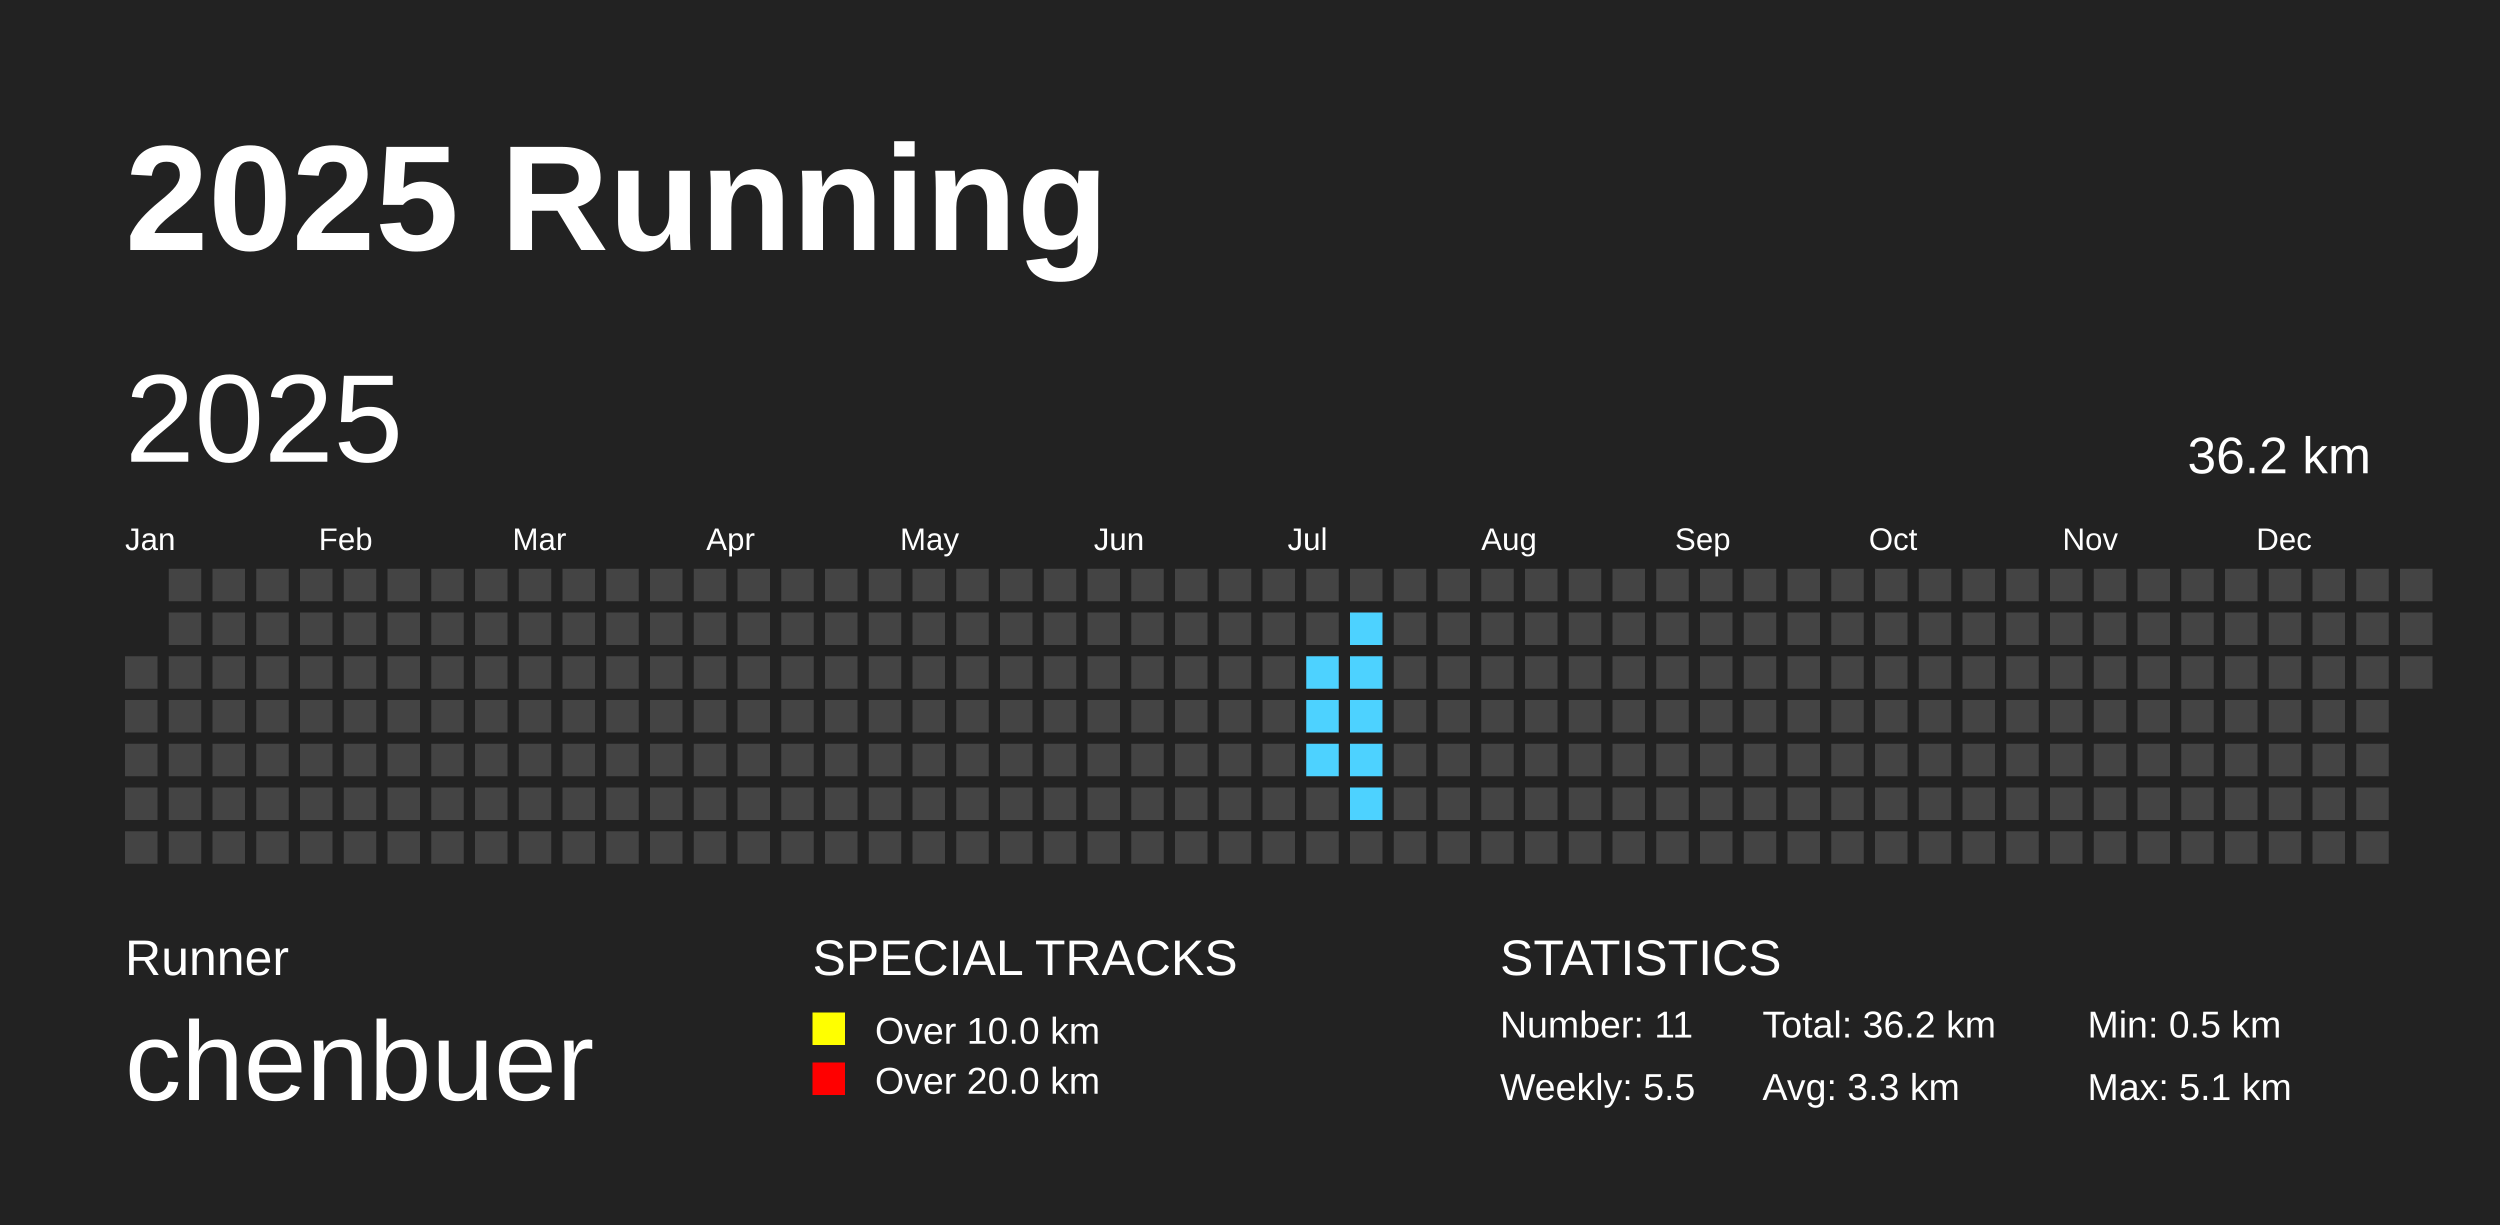
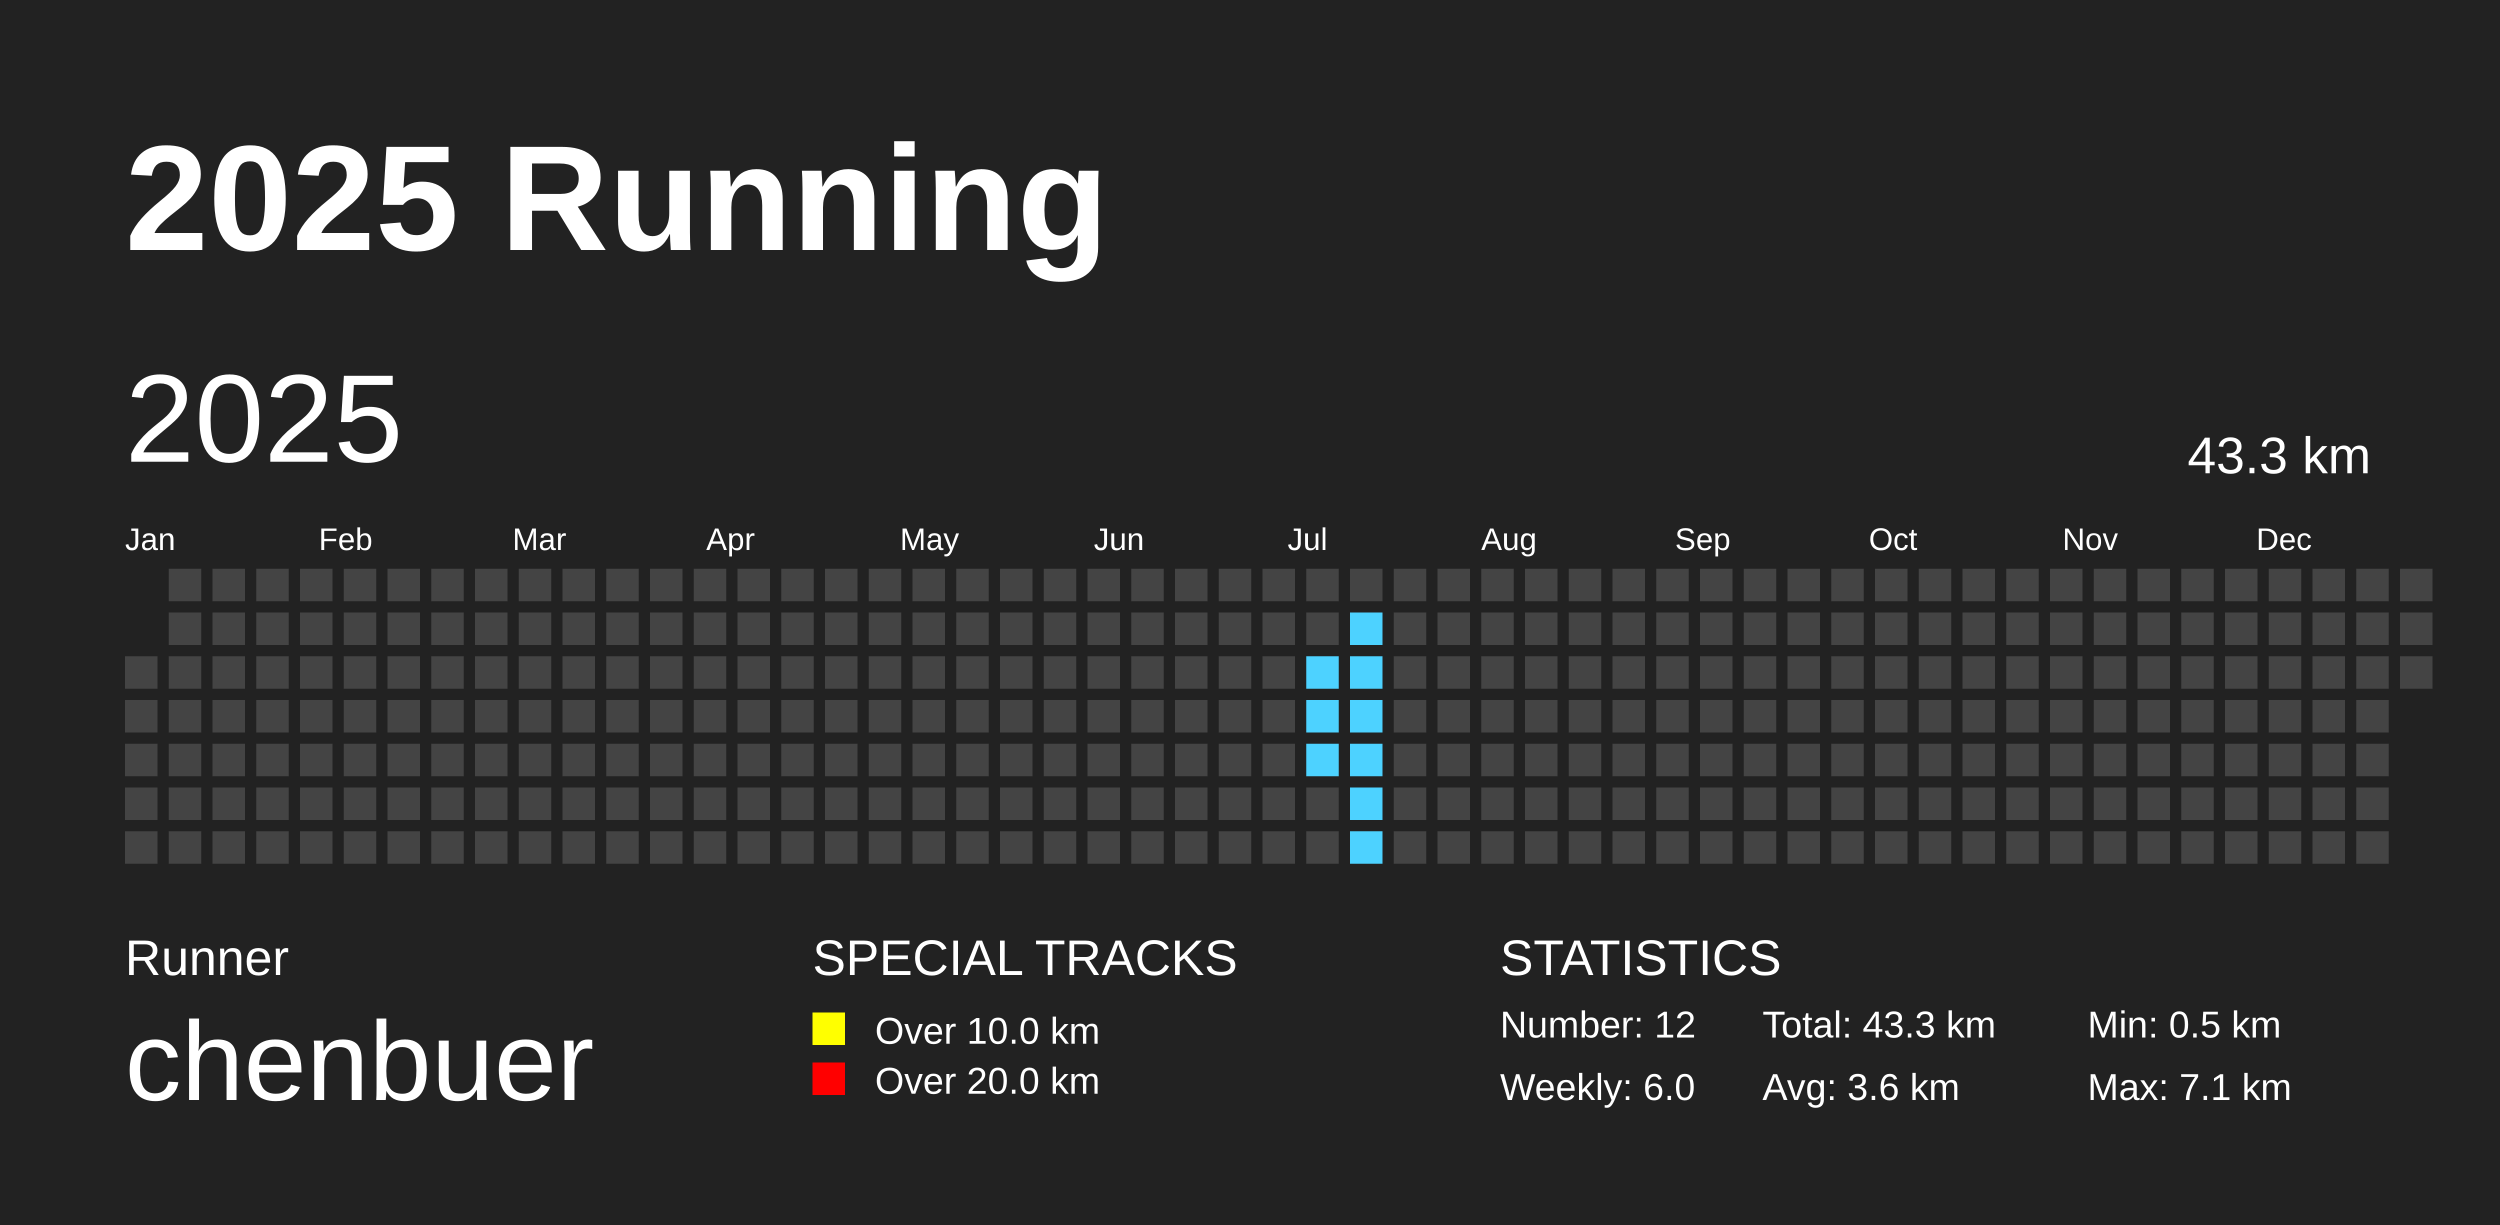
<svg xmlns="http://www.w3.org/2000/svg" baseProfile="full" height="98mm" version="1.1" viewBox="0,0,200,98" width="200mm">
  <defs />
  <rect fill="#222222" height="98" width="200" x="0" y="0" />
  <text fill="#FFFFFF" style="font-size:12px; font-family:Arial; font-weight:bold;" x="10" y="20">2025 Running</text>
  <text fill="#FFFFFF" style="font-size:4px; font-family:Arial" x="10" y="78">Runner</text>
  <text fill="#FFFFFF" style="font-size:9px; font-family:Arial" x="10" y="88">chenbuer</text>
  <text fill="#FFFFFF" style="font-size:4px; font-family:Arial" x="65" y="78">SPECIAL TRACKS</text>
  <rect fill="yellow" height="2.6" width="2.6" x="65" y="81" />
  <text fill="#FFFFFF" style="font-size:3px; font-family:Arial" x="70" y="83.5">Over 10.0 km</text>
  <rect fill="red" height="2.6" width="2.6" x="65" y="85" />
  <text fill="#FFFFFF" style="font-size:3px; font-family:Arial" x="70" y="87.5">Over 20.0 km</text>
  <text fill="#FFFFFF" style="font-size:4px; font-family:Arial" x="120" y="78">STATISTICS</text>
-   <text fill="#FFFFFF" style="font-size:3px; font-family:Arial" x="120" y="83">Number: 11</text>
-   <text fill="#FFFFFF" style="font-size:3px; font-family:Arial" x="120" y="88">Weekly: 5.5</text>
-   <text fill="#FFFFFF" style="font-size:3px; font-family:Arial" x="141" y="83">Total: 36.2 km</text>
-   <text fill="#FFFFFF" style="font-size:3px; font-family:Arial" x="141" y="88">Avg: 3.3 km</text>
+   <text fill="#FFFFFF" style="font-size:3px; font-family:Arial" x="120" y="83">Number: 12</text>
+   <text fill="#FFFFFF" style="font-size:3px; font-family:Arial" x="120" y="88">Weekly: 6.0</text>
+   <text fill="#FFFFFF" style="font-size:3px; font-family:Arial" x="141" y="83">Total: 43.3 km</text>
+   <text fill="#FFFFFF" style="font-size:3px; font-family:Arial" x="141" y="88">Avg: 3.6 km</text>
  <text fill="#FFFFFF" style="font-size:3px; font-family:Arial" x="167" y="83">Min: 0.5 km</text>
-   <text fill="#FFFFFF" style="font-size:3px; font-family:Arial" x="167" y="88">Max: 5.1 km</text>
+   <text fill="#FFFFFF" style="font-size:3px; font-family:Arial" x="167" y="88">Max: 7.1 km</text>
  <text dominant-baseline="hanging" fill="#FFFFFF" style="font-size:10.0px; font-family:Arial;" x="10" y="30">2025</text>
-   <text dominant-baseline="hanging" fill="#FFFFFF" style="font-size:4.125px; font-family:Arial;" x="175" y="35">36.2 km</text>
+   <text dominant-baseline="hanging" fill="#FFFFFF" style="font-size:4.125px; font-family:Arial;" x="175" y="35">43.3 km</text>
  <text fill="#FFFFFF" style="font-size:2.5px; font-family:Arial" x="10.0" y="44">Jan</text>
  <text fill="#FFFFFF" style="font-size:2.5px; font-family:Arial" x="25.5" y="44">Feb</text>
  <text fill="#FFFFFF" style="font-size:2.5px; font-family:Arial" x="41.0" y="44">Mar</text>
  <text fill="#FFFFFF" style="font-size:2.5px; font-family:Arial" x="56.5" y="44">Apr</text>
  <text fill="#FFFFFF" style="font-size:2.5px; font-family:Arial" x="72.0" y="44">May</text>
  <text fill="#FFFFFF" style="font-size:2.5px; font-family:Arial" x="87.5" y="44">Jun</text>
  <text fill="#FFFFFF" style="font-size:2.5px; font-family:Arial" x="103.0" y="44">Jul</text>
  <text fill="#FFFFFF" style="font-size:2.5px; font-family:Arial" x="118.5" y="44">Aug</text>
  <text fill="#FFFFFF" style="font-size:2.5px; font-family:Arial" x="134.0" y="44">Sep</text>
  <text fill="#FFFFFF" style="font-size:2.5px; font-family:Arial" x="149.5" y="44">Oct</text>
  <text fill="#FFFFFF" style="font-size:2.5px; font-family:Arial" x="165.0" y="44">Nov</text>
  <text fill="#FFFFFF" style="font-size:2.5px; font-family:Arial" x="180.5" y="44">Dec</text>
  <rect fill="#444444" height="2.6" width="2.6" x="10.0" y="52.5" />
  <rect fill="#444444" height="2.6" width="2.6" x="10.0" y="56.0" />
  <rect fill="#444444" height="2.6" width="2.6" x="10.0" y="59.5" />
  <rect fill="#444444" height="2.6" width="2.6" x="10.0" y="63.0" />
  <rect fill="#444444" height="2.6" width="2.6" x="10.0" y="66.5" />
  <rect fill="#444444" height="2.6" width="2.6" x="13.5" y="45.5" />
  <rect fill="#444444" height="2.6" width="2.6" x="13.5" y="49.0" />
  <rect fill="#444444" height="2.6" width="2.6" x="13.5" y="52.5" />
  <rect fill="#444444" height="2.6" width="2.6" x="13.5" y="56.0" />
  <rect fill="#444444" height="2.6" width="2.6" x="13.5" y="59.5" />
  <rect fill="#444444" height="2.6" width="2.6" x="13.5" y="63.0" />
  <rect fill="#444444" height="2.6" width="2.6" x="13.5" y="66.5" />
  <rect fill="#444444" height="2.6" width="2.6" x="17.0" y="45.5" />
  <rect fill="#444444" height="2.6" width="2.6" x="17.0" y="49.0" />
  <rect fill="#444444" height="2.6" width="2.6" x="17.0" y="52.5" />
  <rect fill="#444444" height="2.6" width="2.6" x="17.0" y="56.0" />
  <rect fill="#444444" height="2.6" width="2.6" x="17.0" y="59.5" />
  <rect fill="#444444" height="2.6" width="2.6" x="17.0" y="63.0" />
  <rect fill="#444444" height="2.6" width="2.6" x="17.0" y="66.5" />
  <rect fill="#444444" height="2.6" width="2.6" x="20.5" y="45.5" />
  <rect fill="#444444" height="2.6" width="2.6" x="20.5" y="49.0" />
  <rect fill="#444444" height="2.6" width="2.6" x="20.5" y="52.5" />
  <rect fill="#444444" height="2.6" width="2.6" x="20.5" y="56.0" />
  <rect fill="#444444" height="2.6" width="2.6" x="20.5" y="59.5" />
  <rect fill="#444444" height="2.6" width="2.6" x="20.5" y="63.0" />
  <rect fill="#444444" height="2.6" width="2.6" x="20.5" y="66.5" />
  <rect fill="#444444" height="2.6" width="2.6" x="24.0" y="45.5" />
  <rect fill="#444444" height="2.6" width="2.6" x="24.0" y="49.0" />
  <rect fill="#444444" height="2.6" width="2.6" x="24.0" y="52.5" />
  <rect fill="#444444" height="2.6" width="2.6" x="24.0" y="56.0" />
  <rect fill="#444444" height="2.6" width="2.6" x="24.0" y="59.5" />
  <rect fill="#444444" height="2.6" width="2.6" x="24.0" y="63.0" />
  <rect fill="#444444" height="2.6" width="2.6" x="24.0" y="66.5" />
  <rect fill="#444444" height="2.6" width="2.6" x="27.5" y="45.5" />
  <rect fill="#444444" height="2.6" width="2.6" x="27.5" y="49.0" />
  <rect fill="#444444" height="2.6" width="2.6" x="27.5" y="52.5" />
  <rect fill="#444444" height="2.6" width="2.6" x="27.5" y="56.0" />
  <rect fill="#444444" height="2.6" width="2.6" x="27.5" y="59.5" />
  <rect fill="#444444" height="2.6" width="2.6" x="27.5" y="63.0" />
  <rect fill="#444444" height="2.6" width="2.6" x="27.5" y="66.5" />
  <rect fill="#444444" height="2.6" width="2.6" x="31.0" y="45.5" />
  <rect fill="#444444" height="2.6" width="2.6" x="31.0" y="49.0" />
  <rect fill="#444444" height="2.6" width="2.6" x="31.0" y="52.5" />
  <rect fill="#444444" height="2.6" width="2.6" x="31.0" y="56.0" />
  <rect fill="#444444" height="2.6" width="2.6" x="31.0" y="59.5" />
  <rect fill="#444444" height="2.6" width="2.6" x="31.0" y="63.0" />
  <rect fill="#444444" height="2.6" width="2.6" x="31.0" y="66.5" />
  <rect fill="#444444" height="2.6" width="2.6" x="34.5" y="45.5" />
  <rect fill="#444444" height="2.6" width="2.6" x="34.5" y="49.0" />
  <rect fill="#444444" height="2.6" width="2.6" x="34.5" y="52.5" />
  <rect fill="#444444" height="2.6" width="2.6" x="34.5" y="56.0" />
  <rect fill="#444444" height="2.6" width="2.6" x="34.5" y="59.5" />
  <rect fill="#444444" height="2.6" width="2.6" x="34.5" y="63.0" />
  <rect fill="#444444" height="2.6" width="2.6" x="34.5" y="66.5" />
  <rect fill="#444444" height="2.6" width="2.6" x="38.0" y="45.5" />
  <rect fill="#444444" height="2.6" width="2.6" x="38.0" y="49.0" />
  <rect fill="#444444" height="2.6" width="2.6" x="38.0" y="52.5" />
  <rect fill="#444444" height="2.6" width="2.6" x="38.0" y="56.0" />
  <rect fill="#444444" height="2.6" width="2.6" x="38.0" y="59.5" />
  <rect fill="#444444" height="2.6" width="2.6" x="38.0" y="63.0" />
  <rect fill="#444444" height="2.6" width="2.6" x="38.0" y="66.5" />
  <rect fill="#444444" height="2.6" width="2.6" x="41.5" y="45.5" />
  <rect fill="#444444" height="2.6" width="2.6" x="41.5" y="49.0" />
  <rect fill="#444444" height="2.6" width="2.6" x="41.5" y="52.5" />
  <rect fill="#444444" height="2.6" width="2.6" x="41.5" y="56.0" />
  <rect fill="#444444" height="2.6" width="2.6" x="41.5" y="59.5" />
  <rect fill="#444444" height="2.6" width="2.6" x="41.5" y="63.0" />
  <rect fill="#444444" height="2.6" width="2.6" x="41.5" y="66.5" />
  <rect fill="#444444" height="2.6" width="2.6" x="45.0" y="45.5" />
  <rect fill="#444444" height="2.6" width="2.6" x="45.0" y="49.0" />
  <rect fill="#444444" height="2.6" width="2.6" x="45.0" y="52.5" />
  <rect fill="#444444" height="2.6" width="2.6" x="45.0" y="56.0" />
  <rect fill="#444444" height="2.6" width="2.6" x="45.0" y="59.5" />
  <rect fill="#444444" height="2.6" width="2.6" x="45.0" y="63.0" />
  <rect fill="#444444" height="2.6" width="2.6" x="45.0" y="66.5" />
  <rect fill="#444444" height="2.6" width="2.6" x="48.5" y="45.5" />
  <rect fill="#444444" height="2.6" width="2.6" x="48.5" y="49.0" />
  <rect fill="#444444" height="2.6" width="2.6" x="48.5" y="52.5" />
  <rect fill="#444444" height="2.6" width="2.6" x="48.5" y="56.0" />
  <rect fill="#444444" height="2.6" width="2.6" x="48.5" y="59.5" />
  <rect fill="#444444" height="2.6" width="2.6" x="48.5" y="63.0" />
  <rect fill="#444444" height="2.6" width="2.6" x="48.5" y="66.5" />
  <rect fill="#444444" height="2.6" width="2.6" x="52.0" y="45.5" />
  <rect fill="#444444" height="2.6" width="2.6" x="52.0" y="49.0" />
  <rect fill="#444444" height="2.6" width="2.6" x="52.0" y="52.5" />
  <rect fill="#444444" height="2.6" width="2.6" x="52.0" y="56.0" />
  <rect fill="#444444" height="2.6" width="2.6" x="52.0" y="59.5" />
  <rect fill="#444444" height="2.6" width="2.6" x="52.0" y="63.0" />
  <rect fill="#444444" height="2.6" width="2.6" x="52.0" y="66.5" />
  <rect fill="#444444" height="2.6" width="2.6" x="55.5" y="45.5" />
  <rect fill="#444444" height="2.6" width="2.6" x="55.5" y="49.0" />
  <rect fill="#444444" height="2.6" width="2.6" x="55.5" y="52.5" />
  <rect fill="#444444" height="2.6" width="2.6" x="55.5" y="56.0" />
  <rect fill="#444444" height="2.6" width="2.6" x="55.5" y="59.5" />
  <rect fill="#444444" height="2.6" width="2.6" x="55.5" y="63.0" />
  <rect fill="#444444" height="2.6" width="2.6" x="55.5" y="66.5" />
  <rect fill="#444444" height="2.6" width="2.6" x="59.0" y="45.5" />
  <rect fill="#444444" height="2.6" width="2.6" x="59.0" y="49.0" />
  <rect fill="#444444" height="2.6" width="2.6" x="59.0" y="52.5" />
  <rect fill="#444444" height="2.6" width="2.6" x="59.0" y="56.0" />
  <rect fill="#444444" height="2.6" width="2.6" x="59.0" y="59.5" />
  <rect fill="#444444" height="2.6" width="2.6" x="59.0" y="63.0" />
  <rect fill="#444444" height="2.6" width="2.6" x="59.0" y="66.5" />
  <rect fill="#444444" height="2.6" width="2.6" x="62.5" y="45.5" />
  <rect fill="#444444" height="2.6" width="2.6" x="62.5" y="49.0" />
  <rect fill="#444444" height="2.6" width="2.6" x="62.5" y="52.5" />
  <rect fill="#444444" height="2.6" width="2.6" x="62.5" y="56.0" />
  <rect fill="#444444" height="2.6" width="2.6" x="62.5" y="59.5" />
  <rect fill="#444444" height="2.6" width="2.6" x="62.5" y="63.0" />
  <rect fill="#444444" height="2.6" width="2.6" x="62.5" y="66.5" />
  <rect fill="#444444" height="2.6" width="2.6" x="66.0" y="45.5" />
  <rect fill="#444444" height="2.6" width="2.6" x="66.0" y="49.0" />
  <rect fill="#444444" height="2.6" width="2.6" x="66.0" y="52.5" />
  <rect fill="#444444" height="2.6" width="2.6" x="66.0" y="56.0" />
  <rect fill="#444444" height="2.6" width="2.6" x="66.0" y="59.5" />
  <rect fill="#444444" height="2.6" width="2.6" x="66.0" y="63.0" />
  <rect fill="#444444" height="2.6" width="2.6" x="66.0" y="66.5" />
  <rect fill="#444444" height="2.6" width="2.6" x="69.5" y="45.5" />
  <rect fill="#444444" height="2.6" width="2.6" x="69.5" y="49.0" />
  <rect fill="#444444" height="2.6" width="2.6" x="69.5" y="52.5" />
  <rect fill="#444444" height="2.6" width="2.6" x="69.5" y="56.0" />
  <rect fill="#444444" height="2.6" width="2.6" x="69.5" y="59.5" />
  <rect fill="#444444" height="2.6" width="2.6" x="69.5" y="63.0" />
  <rect fill="#444444" height="2.6" width="2.6" x="69.5" y="66.5" />
  <rect fill="#444444" height="2.6" width="2.6" x="73.0" y="45.5" />
  <rect fill="#444444" height="2.6" width="2.6" x="73.0" y="49.0" />
  <rect fill="#444444" height="2.6" width="2.6" x="73.0" y="52.5" />
  <rect fill="#444444" height="2.6" width="2.6" x="73.0" y="56.0" />
  <rect fill="#444444" height="2.6" width="2.6" x="73.0" y="59.5" />
  <rect fill="#444444" height="2.6" width="2.6" x="73.0" y="63.0" />
  <rect fill="#444444" height="2.6" width="2.6" x="73.0" y="66.5" />
  <rect fill="#444444" height="2.6" width="2.6" x="76.5" y="45.5" />
  <rect fill="#444444" height="2.6" width="2.6" x="76.5" y="49.0" />
  <rect fill="#444444" height="2.6" width="2.6" x="76.5" y="52.5" />
  <rect fill="#444444" height="2.6" width="2.6" x="76.5" y="56.0" />
  <rect fill="#444444" height="2.6" width="2.6" x="76.5" y="59.5" />
  <rect fill="#444444" height="2.6" width="2.6" x="76.5" y="63.0" />
  <rect fill="#444444" height="2.6" width="2.6" x="76.5" y="66.5" />
  <rect fill="#444444" height="2.6" width="2.6" x="80.0" y="45.5" />
  <rect fill="#444444" height="2.6" width="2.6" x="80.0" y="49.0" />
  <rect fill="#444444" height="2.6" width="2.6" x="80.0" y="52.5" />
  <rect fill="#444444" height="2.6" width="2.6" x="80.0" y="56.0" />
  <rect fill="#444444" height="2.6" width="2.6" x="80.0" y="59.5" />
  <rect fill="#444444" height="2.6" width="2.6" x="80.0" y="63.0" />
  <rect fill="#444444" height="2.6" width="2.6" x="80.0" y="66.5" />
  <rect fill="#444444" height="2.6" width="2.6" x="83.5" y="45.5" />
  <rect fill="#444444" height="2.6" width="2.6" x="83.5" y="49.0" />
  <rect fill="#444444" height="2.6" width="2.6" x="83.5" y="52.5" />
  <rect fill="#444444" height="2.6" width="2.6" x="83.5" y="56.0" />
  <rect fill="#444444" height="2.6" width="2.6" x="83.5" y="59.5" />
  <rect fill="#444444" height="2.6" width="2.6" x="83.5" y="63.0" />
  <rect fill="#444444" height="2.6" width="2.6" x="83.5" y="66.5" />
  <rect fill="#444444" height="2.6" width="2.6" x="87.0" y="45.5" />
  <rect fill="#444444" height="2.6" width="2.6" x="87.0" y="49.0" />
  <rect fill="#444444" height="2.6" width="2.6" x="87.0" y="52.5" />
  <rect fill="#444444" height="2.6" width="2.6" x="87.0" y="56.0" />
  <rect fill="#444444" height="2.6" width="2.6" x="87.0" y="59.5" />
  <rect fill="#444444" height="2.6" width="2.6" x="87.0" y="63.0" />
  <rect fill="#444444" height="2.6" width="2.6" x="87.0" y="66.5" />
  <rect fill="#444444" height="2.6" width="2.6" x="90.5" y="45.5" />
  <rect fill="#444444" height="2.6" width="2.6" x="90.5" y="49.0" />
  <rect fill="#444444" height="2.6" width="2.6" x="90.5" y="52.5" />
  <rect fill="#444444" height="2.6" width="2.6" x="90.5" y="56.0" />
  <rect fill="#444444" height="2.6" width="2.6" x="90.5" y="59.5" />
  <rect fill="#444444" height="2.6" width="2.6" x="90.5" y="63.0" />
  <rect fill="#444444" height="2.6" width="2.6" x="90.5" y="66.5" />
  <rect fill="#444444" height="2.6" width="2.6" x="94.0" y="45.5" />
  <rect fill="#444444" height="2.6" width="2.6" x="94.0" y="49.0" />
  <rect fill="#444444" height="2.6" width="2.6" x="94.0" y="52.5" />
  <rect fill="#444444" height="2.6" width="2.6" x="94.0" y="56.0" />
  <rect fill="#444444" height="2.6" width="2.6" x="94.0" y="59.5" />
  <rect fill="#444444" height="2.6" width="2.6" x="94.0" y="63.0" />
  <rect fill="#444444" height="2.6" width="2.6" x="94.0" y="66.5" />
  <rect fill="#444444" height="2.6" width="2.6" x="97.5" y="45.5" />
  <rect fill="#444444" height="2.6" width="2.6" x="97.5" y="49.0" />
  <rect fill="#444444" height="2.6" width="2.6" x="97.5" y="52.5" />
  <rect fill="#444444" height="2.6" width="2.6" x="97.5" y="56.0" />
  <rect fill="#444444" height="2.6" width="2.6" x="97.5" y="59.5" />
  <rect fill="#444444" height="2.6" width="2.6" x="97.5" y="63.0" />
  <rect fill="#444444" height="2.6" width="2.6" x="97.5" y="66.5" />
  <rect fill="#444444" height="2.6" width="2.6" x="101.0" y="45.5" />
  <rect fill="#444444" height="2.6" width="2.6" x="101.0" y="49.0" />
  <rect fill="#444444" height="2.6" width="2.6" x="101.0" y="52.5" />
  <rect fill="#444444" height="2.6" width="2.6" x="101.0" y="56.0" />
  <rect fill="#444444" height="2.6" width="2.6" x="101.0" y="59.5" />
  <rect fill="#444444" height="2.6" width="2.6" x="101.0" y="63.0" />
  <rect fill="#444444" height="2.6" width="2.6" x="101.0" y="66.5" />
  <rect fill="#444444" height="2.6" width="2.6" x="104.5" y="45.5" />
  <rect fill="#444444" height="2.6" width="2.6" x="104.5" y="49.0" />
  <rect fill="#4DD2FF" height="2.6" width="2.6" x="104.5" y="52.5" />
  <rect fill="#4DD2FF" height="2.6" width="2.6" x="104.5" y="56.0" />
  <rect fill="#4DD2FF" height="2.6" width="2.6" x="104.5" y="59.5" />
  <rect fill="#444444" height="2.6" width="2.6" x="104.5" y="63.0" />
  <rect fill="#444444" height="2.6" width="2.6" x="104.5" y="66.5" />
  <rect fill="#444444" height="2.6" width="2.6" x="108.0" y="45.5" />
  <rect fill="#4DD2FF" height="2.6" width="2.6" x="108.0" y="49.0" />
  <rect fill="#4DD2FF" height="2.6" width="2.6" x="108.0" y="52.5" />
  <rect fill="#4DD2FF" height="2.6" width="2.6" x="108.0" y="56.0" />
  <rect fill="#4DD2FF" height="2.6" width="2.6" x="108.0" y="59.5" />
  <rect fill="#4DD2FF" height="2.6" width="2.6" x="108.0" y="63.0" />
-   <rect fill="#444444" height="2.6" width="2.6" x="108.0" y="66.5" />
+   <rect fill="#4DD2FF" height="2.6" width="2.6" x="108.0" y="66.5" />
  <rect fill="#444444" height="2.6" width="2.6" x="111.5" y="45.5" />
  <rect fill="#444444" height="2.6" width="2.6" x="111.5" y="49.0" />
  <rect fill="#444444" height="2.6" width="2.6" x="111.5" y="52.5" />
  <rect fill="#444444" height="2.6" width="2.6" x="111.5" y="56.0" />
  <rect fill="#444444" height="2.6" width="2.6" x="111.5" y="59.5" />
  <rect fill="#444444" height="2.6" width="2.6" x="111.5" y="63.0" />
  <rect fill="#444444" height="2.6" width="2.6" x="111.5" y="66.5" />
  <rect fill="#444444" height="2.6" width="2.6" x="115.0" y="45.5" />
  <rect fill="#444444" height="2.6" width="2.6" x="115.0" y="49.0" />
  <rect fill="#444444" height="2.6" width="2.6" x="115.0" y="52.5" />
  <rect fill="#444444" height="2.6" width="2.6" x="115.0" y="56.0" />
  <rect fill="#444444" height="2.6" width="2.6" x="115.0" y="59.5" />
  <rect fill="#444444" height="2.6" width="2.6" x="115.0" y="63.0" />
  <rect fill="#444444" height="2.6" width="2.6" x="115.0" y="66.5" />
  <rect fill="#444444" height="2.6" width="2.6" x="118.5" y="45.5" />
  <rect fill="#444444" height="2.6" width="2.6" x="118.5" y="49.0" />
  <rect fill="#444444" height="2.6" width="2.6" x="118.5" y="52.5" />
  <rect fill="#444444" height="2.6" width="2.6" x="118.5" y="56.0" />
  <rect fill="#444444" height="2.6" width="2.6" x="118.5" y="59.5" />
  <rect fill="#444444" height="2.6" width="2.6" x="118.5" y="63.0" />
  <rect fill="#444444" height="2.6" width="2.6" x="118.5" y="66.5" />
  <rect fill="#444444" height="2.6" width="2.6" x="122.0" y="45.5" />
  <rect fill="#444444" height="2.6" width="2.6" x="122.0" y="49.0" />
  <rect fill="#444444" height="2.6" width="2.6" x="122.0" y="52.5" />
  <rect fill="#444444" height="2.6" width="2.6" x="122.0" y="56.0" />
  <rect fill="#444444" height="2.6" width="2.6" x="122.0" y="59.5" />
  <rect fill="#444444" height="2.6" width="2.6" x="122.0" y="63.0" />
  <rect fill="#444444" height="2.6" width="2.6" x="122.0" y="66.5" />
  <rect fill="#444444" height="2.6" width="2.6" x="125.5" y="45.5" />
  <rect fill="#444444" height="2.6" width="2.6" x="125.5" y="49.0" />
  <rect fill="#444444" height="2.6" width="2.6" x="125.5" y="52.5" />
  <rect fill="#444444" height="2.6" width="2.6" x="125.5" y="56.0" />
  <rect fill="#444444" height="2.6" width="2.6" x="125.5" y="59.5" />
  <rect fill="#444444" height="2.6" width="2.6" x="125.5" y="63.0" />
  <rect fill="#444444" height="2.6" width="2.6" x="125.5" y="66.5" />
  <rect fill="#444444" height="2.6" width="2.6" x="129.0" y="45.5" />
  <rect fill="#444444" height="2.6" width="2.6" x="129.0" y="49.0" />
  <rect fill="#444444" height="2.6" width="2.6" x="129.0" y="52.5" />
  <rect fill="#444444" height="2.6" width="2.6" x="129.0" y="56.0" />
  <rect fill="#444444" height="2.6" width="2.6" x="129.0" y="59.5" />
  <rect fill="#444444" height="2.6" width="2.6" x="129.0" y="63.0" />
  <rect fill="#444444" height="2.6" width="2.6" x="129.0" y="66.5" />
  <rect fill="#444444" height="2.6" width="2.6" x="132.5" y="45.5" />
  <rect fill="#444444" height="2.6" width="2.6" x="132.5" y="49.0" />
  <rect fill="#444444" height="2.6" width="2.6" x="132.5" y="52.5" />
  <rect fill="#444444" height="2.6" width="2.6" x="132.5" y="56.0" />
  <rect fill="#444444" height="2.6" width="2.6" x="132.5" y="59.5" />
  <rect fill="#444444" height="2.6" width="2.6" x="132.5" y="63.0" />
  <rect fill="#444444" height="2.6" width="2.6" x="132.5" y="66.5" />
  <rect fill="#444444" height="2.6" width="2.6" x="136.0" y="45.5" />
  <rect fill="#444444" height="2.6" width="2.6" x="136.0" y="49.0" />
  <rect fill="#444444" height="2.6" width="2.6" x="136.0" y="52.5" />
  <rect fill="#444444" height="2.6" width="2.6" x="136.0" y="56.0" />
  <rect fill="#444444" height="2.6" width="2.6" x="136.0" y="59.5" />
  <rect fill="#444444" height="2.6" width="2.6" x="136.0" y="63.0" />
  <rect fill="#444444" height="2.6" width="2.6" x="136.0" y="66.5" />
  <rect fill="#444444" height="2.6" width="2.6" x="139.5" y="45.5" />
  <rect fill="#444444" height="2.6" width="2.6" x="139.5" y="49.0" />
  <rect fill="#444444" height="2.6" width="2.6" x="139.5" y="52.5" />
  <rect fill="#444444" height="2.6" width="2.6" x="139.5" y="56.0" />
  <rect fill="#444444" height="2.6" width="2.6" x="139.5" y="59.5" />
  <rect fill="#444444" height="2.6" width="2.6" x="139.5" y="63.0" />
  <rect fill="#444444" height="2.6" width="2.6" x="139.5" y="66.5" />
  <rect fill="#444444" height="2.6" width="2.6" x="143.0" y="45.5" />
  <rect fill="#444444" height="2.6" width="2.6" x="143.0" y="49.0" />
  <rect fill="#444444" height="2.6" width="2.6" x="143.0" y="52.5" />
  <rect fill="#444444" height="2.6" width="2.6" x="143.0" y="56.0" />
  <rect fill="#444444" height="2.6" width="2.6" x="143.0" y="59.5" />
  <rect fill="#444444" height="2.6" width="2.6" x="143.0" y="63.0" />
  <rect fill="#444444" height="2.6" width="2.6" x="143.0" y="66.5" />
  <rect fill="#444444" height="2.6" width="2.6" x="146.5" y="45.5" />
  <rect fill="#444444" height="2.6" width="2.6" x="146.5" y="49.0" />
  <rect fill="#444444" height="2.6" width="2.6" x="146.5" y="52.5" />
  <rect fill="#444444" height="2.6" width="2.6" x="146.5" y="56.0" />
  <rect fill="#444444" height="2.6" width="2.6" x="146.5" y="59.5" />
  <rect fill="#444444" height="2.6" width="2.6" x="146.5" y="63.0" />
  <rect fill="#444444" height="2.6" width="2.6" x="146.5" y="66.5" />
  <rect fill="#444444" height="2.6" width="2.6" x="150.0" y="45.5" />
  <rect fill="#444444" height="2.6" width="2.6" x="150.0" y="49.0" />
  <rect fill="#444444" height="2.6" width="2.6" x="150.0" y="52.5" />
  <rect fill="#444444" height="2.6" width="2.6" x="150.0" y="56.0" />
  <rect fill="#444444" height="2.6" width="2.6" x="150.0" y="59.5" />
  <rect fill="#444444" height="2.6" width="2.6" x="150.0" y="63.0" />
  <rect fill="#444444" height="2.6" width="2.6" x="150.0" y="66.5" />
  <rect fill="#444444" height="2.6" width="2.6" x="153.5" y="45.5" />
  <rect fill="#444444" height="2.6" width="2.6" x="153.5" y="49.0" />
  <rect fill="#444444" height="2.6" width="2.6" x="153.5" y="52.5" />
  <rect fill="#444444" height="2.6" width="2.6" x="153.5" y="56.0" />
  <rect fill="#444444" height="2.6" width="2.6" x="153.5" y="59.5" />
  <rect fill="#444444" height="2.6" width="2.6" x="153.5" y="63.0" />
  <rect fill="#444444" height="2.6" width="2.6" x="153.5" y="66.5" />
  <rect fill="#444444" height="2.6" width="2.6" x="157.0" y="45.5" />
  <rect fill="#444444" height="2.6" width="2.6" x="157.0" y="49.0" />
  <rect fill="#444444" height="2.6" width="2.6" x="157.0" y="52.5" />
  <rect fill="#444444" height="2.6" width="2.6" x="157.0" y="56.0" />
  <rect fill="#444444" height="2.6" width="2.6" x="157.0" y="59.5" />
  <rect fill="#444444" height="2.6" width="2.6" x="157.0" y="63.0" />
  <rect fill="#444444" height="2.6" width="2.6" x="157.0" y="66.5" />
  <rect fill="#444444" height="2.6" width="2.6" x="160.5" y="45.5" />
  <rect fill="#444444" height="2.6" width="2.6" x="160.5" y="49.0" />
  <rect fill="#444444" height="2.6" width="2.6" x="160.5" y="52.5" />
  <rect fill="#444444" height="2.6" width="2.6" x="160.5" y="56.0" />
  <rect fill="#444444" height="2.6" width="2.6" x="160.5" y="59.5" />
  <rect fill="#444444" height="2.6" width="2.6" x="160.5" y="63.0" />
  <rect fill="#444444" height="2.6" width="2.6" x="160.5" y="66.5" />
  <rect fill="#444444" height="2.6" width="2.6" x="164.0" y="45.5" />
  <rect fill="#444444" height="2.6" width="2.6" x="164.0" y="49.0" />
  <rect fill="#444444" height="2.6" width="2.6" x="164.0" y="52.5" />
  <rect fill="#444444" height="2.6" width="2.6" x="164.0" y="56.0" />
  <rect fill="#444444" height="2.6" width="2.6" x="164.0" y="59.5" />
  <rect fill="#444444" height="2.6" width="2.6" x="164.0" y="63.0" />
  <rect fill="#444444" height="2.6" width="2.6" x="164.0" y="66.5" />
  <rect fill="#444444" height="2.6" width="2.6" x="167.5" y="45.5" />
  <rect fill="#444444" height="2.6" width="2.6" x="167.5" y="49.0" />
  <rect fill="#444444" height="2.6" width="2.6" x="167.5" y="52.5" />
  <rect fill="#444444" height="2.6" width="2.6" x="167.5" y="56.0" />
  <rect fill="#444444" height="2.6" width="2.6" x="167.5" y="59.5" />
  <rect fill="#444444" height="2.6" width="2.6" x="167.5" y="63.0" />
  <rect fill="#444444" height="2.6" width="2.6" x="167.5" y="66.5" />
  <rect fill="#444444" height="2.6" width="2.6" x="171.0" y="45.5" />
  <rect fill="#444444" height="2.6" width="2.6" x="171.0" y="49.0" />
  <rect fill="#444444" height="2.6" width="2.6" x="171.0" y="52.5" />
  <rect fill="#444444" height="2.6" width="2.6" x="171.0" y="56.0" />
  <rect fill="#444444" height="2.6" width="2.6" x="171.0" y="59.5" />
  <rect fill="#444444" height="2.6" width="2.6" x="171.0" y="63.0" />
  <rect fill="#444444" height="2.6" width="2.6" x="171.0" y="66.5" />
  <rect fill="#444444" height="2.6" width="2.6" x="174.5" y="45.5" />
  <rect fill="#444444" height="2.6" width="2.6" x="174.5" y="49.0" />
  <rect fill="#444444" height="2.6" width="2.6" x="174.5" y="52.5" />
  <rect fill="#444444" height="2.6" width="2.6" x="174.5" y="56.0" />
  <rect fill="#444444" height="2.6" width="2.6" x="174.5" y="59.5" />
  <rect fill="#444444" height="2.6" width="2.6" x="174.5" y="63.0" />
  <rect fill="#444444" height="2.6" width="2.6" x="174.5" y="66.5" />
  <rect fill="#444444" height="2.6" width="2.6" x="178.0" y="45.5" />
  <rect fill="#444444" height="2.6" width="2.6" x="178.0" y="49.0" />
  <rect fill="#444444" height="2.6" width="2.6" x="178.0" y="52.5" />
  <rect fill="#444444" height="2.6" width="2.6" x="178.0" y="56.0" />
  <rect fill="#444444" height="2.6" width="2.6" x="178.0" y="59.5" />
  <rect fill="#444444" height="2.6" width="2.6" x="178.0" y="63.0" />
  <rect fill="#444444" height="2.6" width="2.6" x="178.0" y="66.5" />
  <rect fill="#444444" height="2.6" width="2.6" x="181.5" y="45.5" />
  <rect fill="#444444" height="2.6" width="2.6" x="181.5" y="49.0" />
  <rect fill="#444444" height="2.6" width="2.6" x="181.5" y="52.5" />
  <rect fill="#444444" height="2.6" width="2.6" x="181.5" y="56.0" />
  <rect fill="#444444" height="2.6" width="2.6" x="181.5" y="59.5" />
  <rect fill="#444444" height="2.6" width="2.6" x="181.5" y="63.0" />
  <rect fill="#444444" height="2.6" width="2.6" x="181.5" y="66.5" />
  <rect fill="#444444" height="2.6" width="2.6" x="185.0" y="45.5" />
  <rect fill="#444444" height="2.6" width="2.6" x="185.0" y="49.0" />
  <rect fill="#444444" height="2.6" width="2.6" x="185.0" y="52.5" />
  <rect fill="#444444" height="2.6" width="2.6" x="185.0" y="56.0" />
  <rect fill="#444444" height="2.6" width="2.6" x="185.0" y="59.5" />
  <rect fill="#444444" height="2.6" width="2.6" x="185.0" y="63.0" />
  <rect fill="#444444" height="2.6" width="2.6" x="185.0" y="66.5" />
  <rect fill="#444444" height="2.6" width="2.6" x="188.5" y="45.5" />
  <rect fill="#444444" height="2.6" width="2.6" x="188.5" y="49.0" />
  <rect fill="#444444" height="2.6" width="2.6" x="188.5" y="52.5" />
  <rect fill="#444444" height="2.6" width="2.6" x="188.5" y="56.0" />
  <rect fill="#444444" height="2.6" width="2.6" x="188.5" y="59.5" />
  <rect fill="#444444" height="2.6" width="2.6" x="188.5" y="63.0" />
  <rect fill="#444444" height="2.6" width="2.6" x="188.5" y="66.5" />
  <rect fill="#444444" height="2.6" width="2.6" x="192.0" y="45.5" />
  <rect fill="#444444" height="2.6" width="2.6" x="192.0" y="49.0" />
  <rect fill="#444444" height="2.6" width="2.6" x="192.0" y="52.5" />
</svg>
